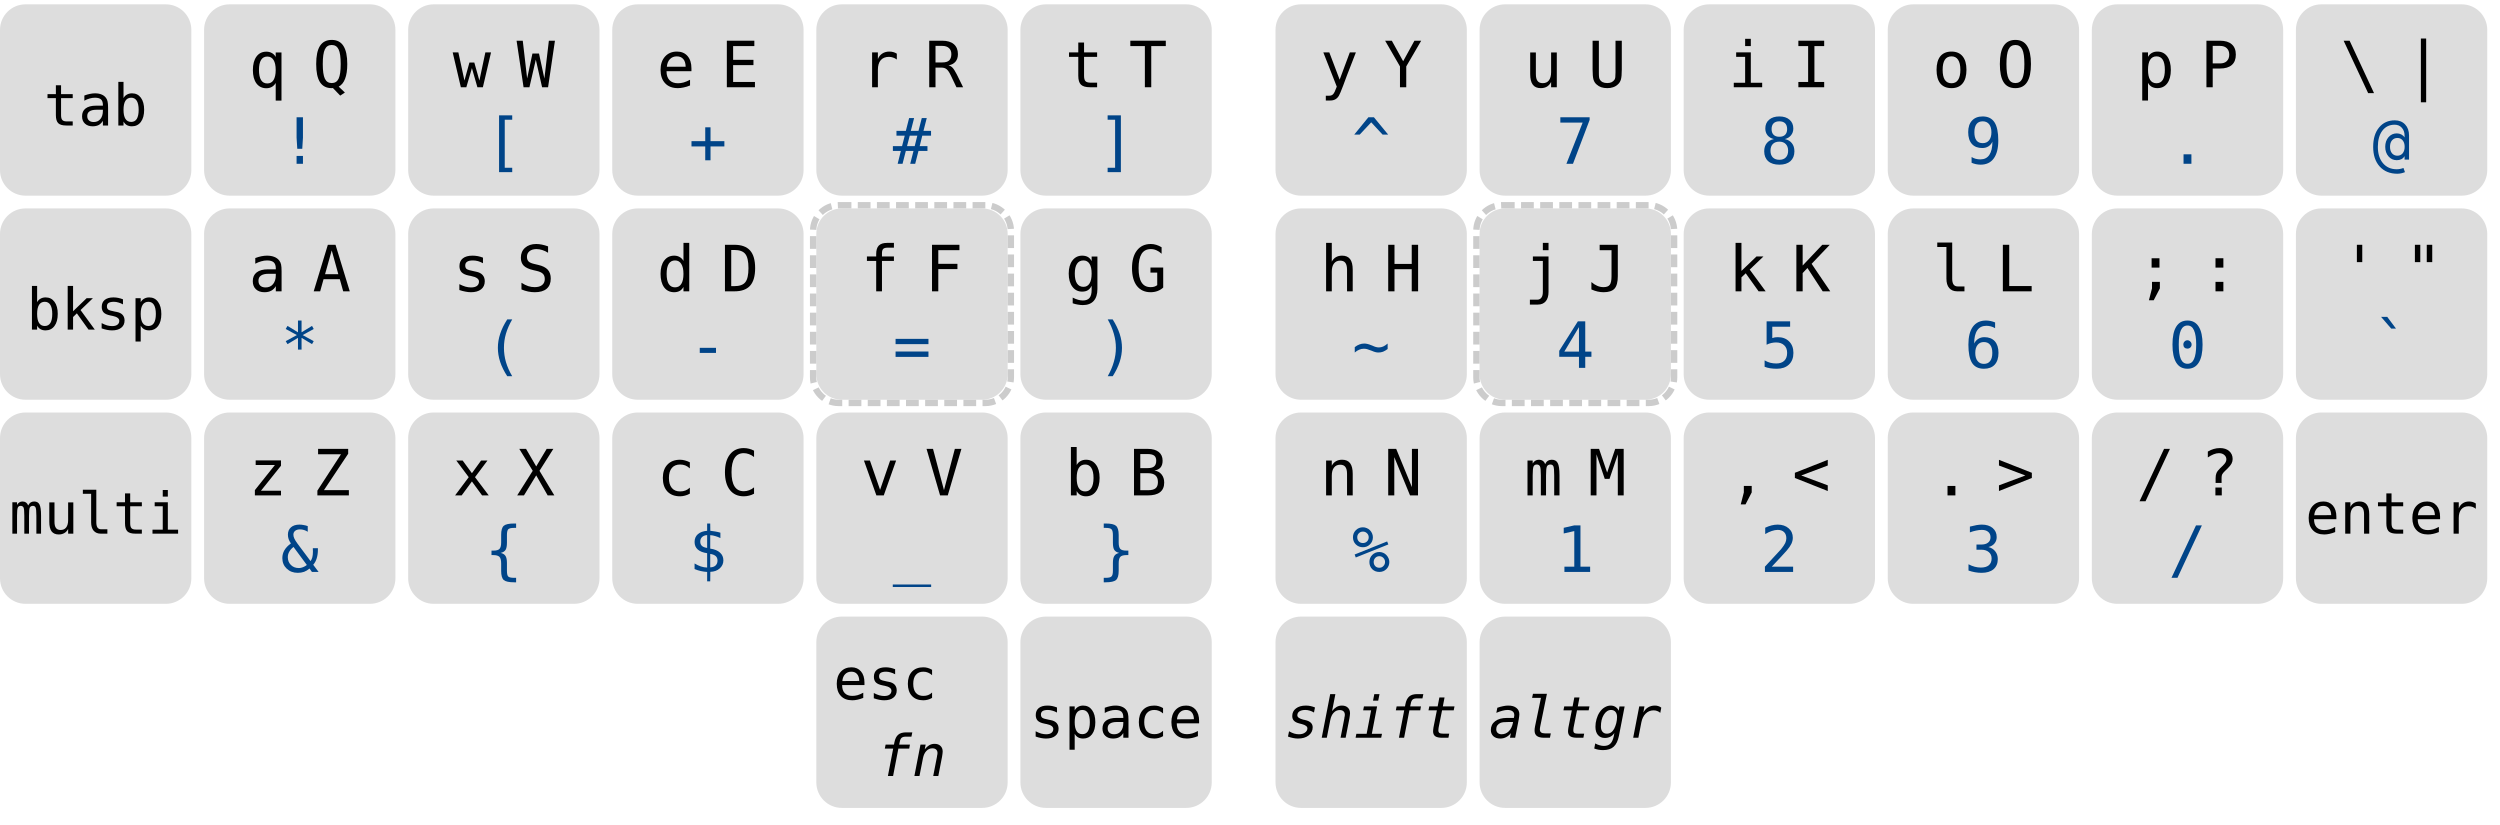
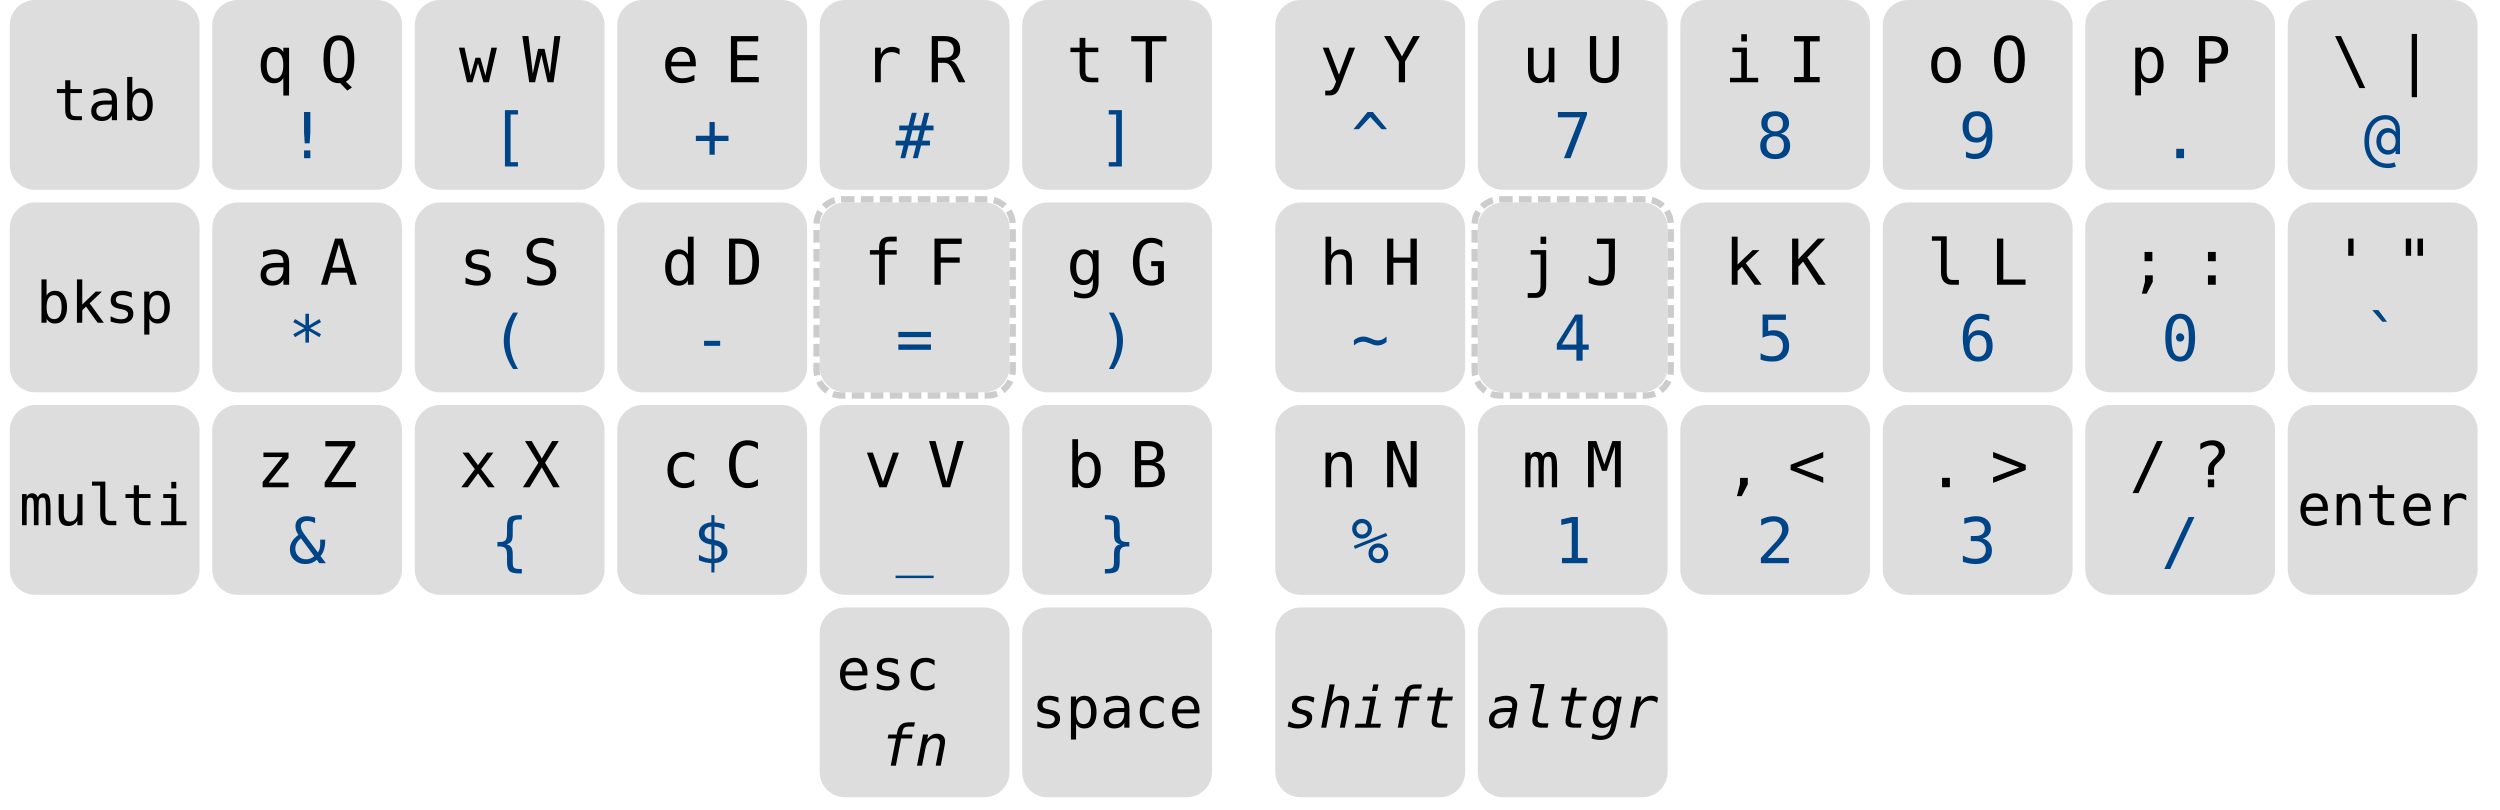
- <svg xmlns="http://www.w3.org/2000/svg" width="800" height="264" version="1.1" viewBox="0 0 392 128">
+ <svg xmlns="http://www.w3.org/2000/svg" width="784" height="254" version="1.1" viewBox="0 0 392 128">
  <defs>
    <style type="text/css">
text { font-size: 14px; text-anchor: middle; font-family: monospace; }
.mod { font-style: italic; }
.c0 { transform: translate(15px, 0); }
.c1 { transform: translate(47px, 0); }
.c2 { transform: translate(79px, 0); }
.c3 { transform: translate(111px, 0); }
.c4 { transform: translate(143px, 0); }
.c5 { transform: translate(175px, 0); }
.r0 { transform: translate(0, 19px); }
.r1 { transform: translate(0, 51px); }
.r2 { transform: translate(0, 83px); }
.r3 { transform: translate(0, 115px); }
.tiny { font-size: 9px; }
.tiny text { font-size: 9px; }

g.kb &gt; g &gt; g &gt; text:nth-child(1) {
  font-size: 10px;
  transform: translate(-2px, -6px);
  text-anchor: end;
}
g.kb &gt; g &gt; g &gt; text:nth-child(2) {
  font-size: 10px;
  transform: translate(2px, -6px);
  text-anchor: start;
}
g.kb &gt; g &gt; g &gt; text:nth-child(3) {
  font-size: 10px;
  fill: #004488;
  transform: translate(0px, 6px);
}

</style>
    <rect id="key" width="30" height="30" ry="4" fill="#ddd" />
    <g id="6x1">
      <use href="#key" x="0" y="0" />
      <use href="#key" x="32" y="0" />
      <use href="#key" x="64" y="0" />
      <use href="#key" x="96" y="0" />
      <use href="#key" x="128" y="0" />
      <use href="#key" x="160" y="0" />
    </g>
    <g id="left">
      <use href="#6x1" x="0" y="0" />
      <use href="#6x1" x="0" y="32" />
      <use href="#6x1" x="0" y="64" />
      <use href="#key" x="128" y="96" />
      <use href="#key" x="160" y="96" />
      <rect x="127.5" y="31.5" width="31" height="31" ry="4" fill="none" stroke="#ccc" stroke-dasharray="2,1" />
    </g>
    <g id="right">
      <use href="#6x1" x="0" y="0" />
      <use href="#6x1" x="0" y="32" />
      <use href="#6x1" x="0" y="64" />
      <use href="#key" x="0" y="96" />
      <use href="#key" x="32" y="96" />
      <rect x="31.5" y="31.5" width="31" height="31" ry="4" fill="none" stroke="#ccc" stroke-dasharray="2,1" />
    </g>
  </defs>
  <g class="kb" id="left-keyboard">
    <use href="#left" />
    <g class="r0">
      <text class="c0 tiny">tab</text>
      <g class="c1">
        <text>q</text>
        <text>Q</text>
        <text>!</text>
      </g>
      <g class="c2">
        <text>w</text>
        <text>W</text>
        <text>[</text>
      </g>
      <g class="c3">
        <text>e</text>
        <text>E</text>
        <text>+</text>
      </g>
      <g class="c4">
        <text>r</text>
        <text>R</text>
        <text>#</text>
      </g>
      <g class="c5">
        <text>t</text>
        <text>T</text>
        <text>]</text>
      </g>
    </g>
    <g class="r1">
      <text class="c0 tiny">bksp</text>
      <g class="c1">
        <text>a</text>
        <text>A</text>
        <text>*</text>
      </g>
      <g class="c2">
        <text>s</text>
        <text>S</text>
        <text>(</text>
      </g>
      <g class="c3">
        <text>d</text>
        <text>D</text>
        <text>-</text>
      </g>
      <g class="c4">
        <text>f</text>
        <text>F</text>
        <text>=</text>
      </g>
      <g class="c5">
        <text>g</text>
        <text>G</text>
        <text>)</text>
      </g>
    </g>
    <g class="r2">
      <text class="c0 tiny">multi</text>
      <g class="c1">
        <text>z</text>
        <text>Z</text>
        <text>&amp;</text>
      </g>
      <g class="c2">
        <text>x</text>
        <text>X</text>
        <text>{</text>
      </g>
      <g class="c3">
        <text>c</text>
        <text>C</text>
        <text>$</text>
      </g>
      <g class="c4">
        <text>v</text>
        <text>V</text>
        <text>_</text>
      </g>
      <g class="c5">
        <text>b</text>
        <text>B</text>
        <text>}</text>
      </g>
    </g>
    <g class="r3">
      <text class="c4">
        <tspan x="0" dy="-6" class="tiny">esc</tspan>
        <tspan x="0" dy="12" class="tiny mod">fn</tspan>
      </text>
      <text class="c5 tiny">space</text>
    </g>
  </g>
  <g class="kb" id="right-keyboard" transform="translate(200, 0)">
    <use href="#right" />
    <g class="r0">
      <g class="c0">
        <text>y</text>
        <text>Y</text>
        <text>^</text>
      </g>
      <g class="c1">
        <text>u</text>
        <text>U</text>
        <text>7</text>
      </g>
      <g class="c2">
        <text>i</text>
        <text>I</text>
        <text>8</text>
      </g>
      <g class="c3">
        <text>o</text>
        <text>O</text>
        <text>9</text>
      </g>
      <g class="c4">
        <text>p</text>
        <text>P</text>
        <text>.</text>
      </g>
      <g class="c5">
        <text>\</text>
        <text>|</text>
        <text>@</text>
      </g>
    </g>
    <g class="r1">
      <g class="c0">
        <text>h</text>
        <text>H</text>
        <text>~</text>
      </g>
      <g class="c1">
        <text>j</text>
        <text>J</text>
        <text>4</text>
      </g>
      <g class="c2">
        <text>k</text>
        <text>K</text>
        <text>5</text>
      </g>
      <g class="c3">
        <text>l</text>
        <text>L</text>
        <text>6</text>
      </g>
      <g class="c4">
        <text>;</text>
        <text>:</text>
        <text>0</text>
      </g>
      <g class="c5">
        <text>'</text>
        <text>"</text>
        <text>`</text>
      </g>
    </g>
    <g class="r2">
      <g class="c0">
        <text>n</text>
        <text>N</text>
        <text>%</text>
      </g>
      <g class="c1">
        <text>m</text>
        <text>M</text>
        <text>1</text>
      </g>
      <g class="c2">
        <text>,</text>
        <text>&lt;</text>
        <text>2</text>
      </g>
      <g class="c3">
        <text>.</text>
        <text>&gt;</text>
        <text>3</text>
      </g>
      <g class="c4">
        <text>/</text>
        <text>?</text>
        <text>/</text>
      </g>
      <text class="c5 tiny">enter</text>
    </g>
    <g class="r3">
      <text class="c0 tiny mod">shift</text>
      <text class="c1 tiny mod">altgr</text>
    </g>
  </g>
</svg>
